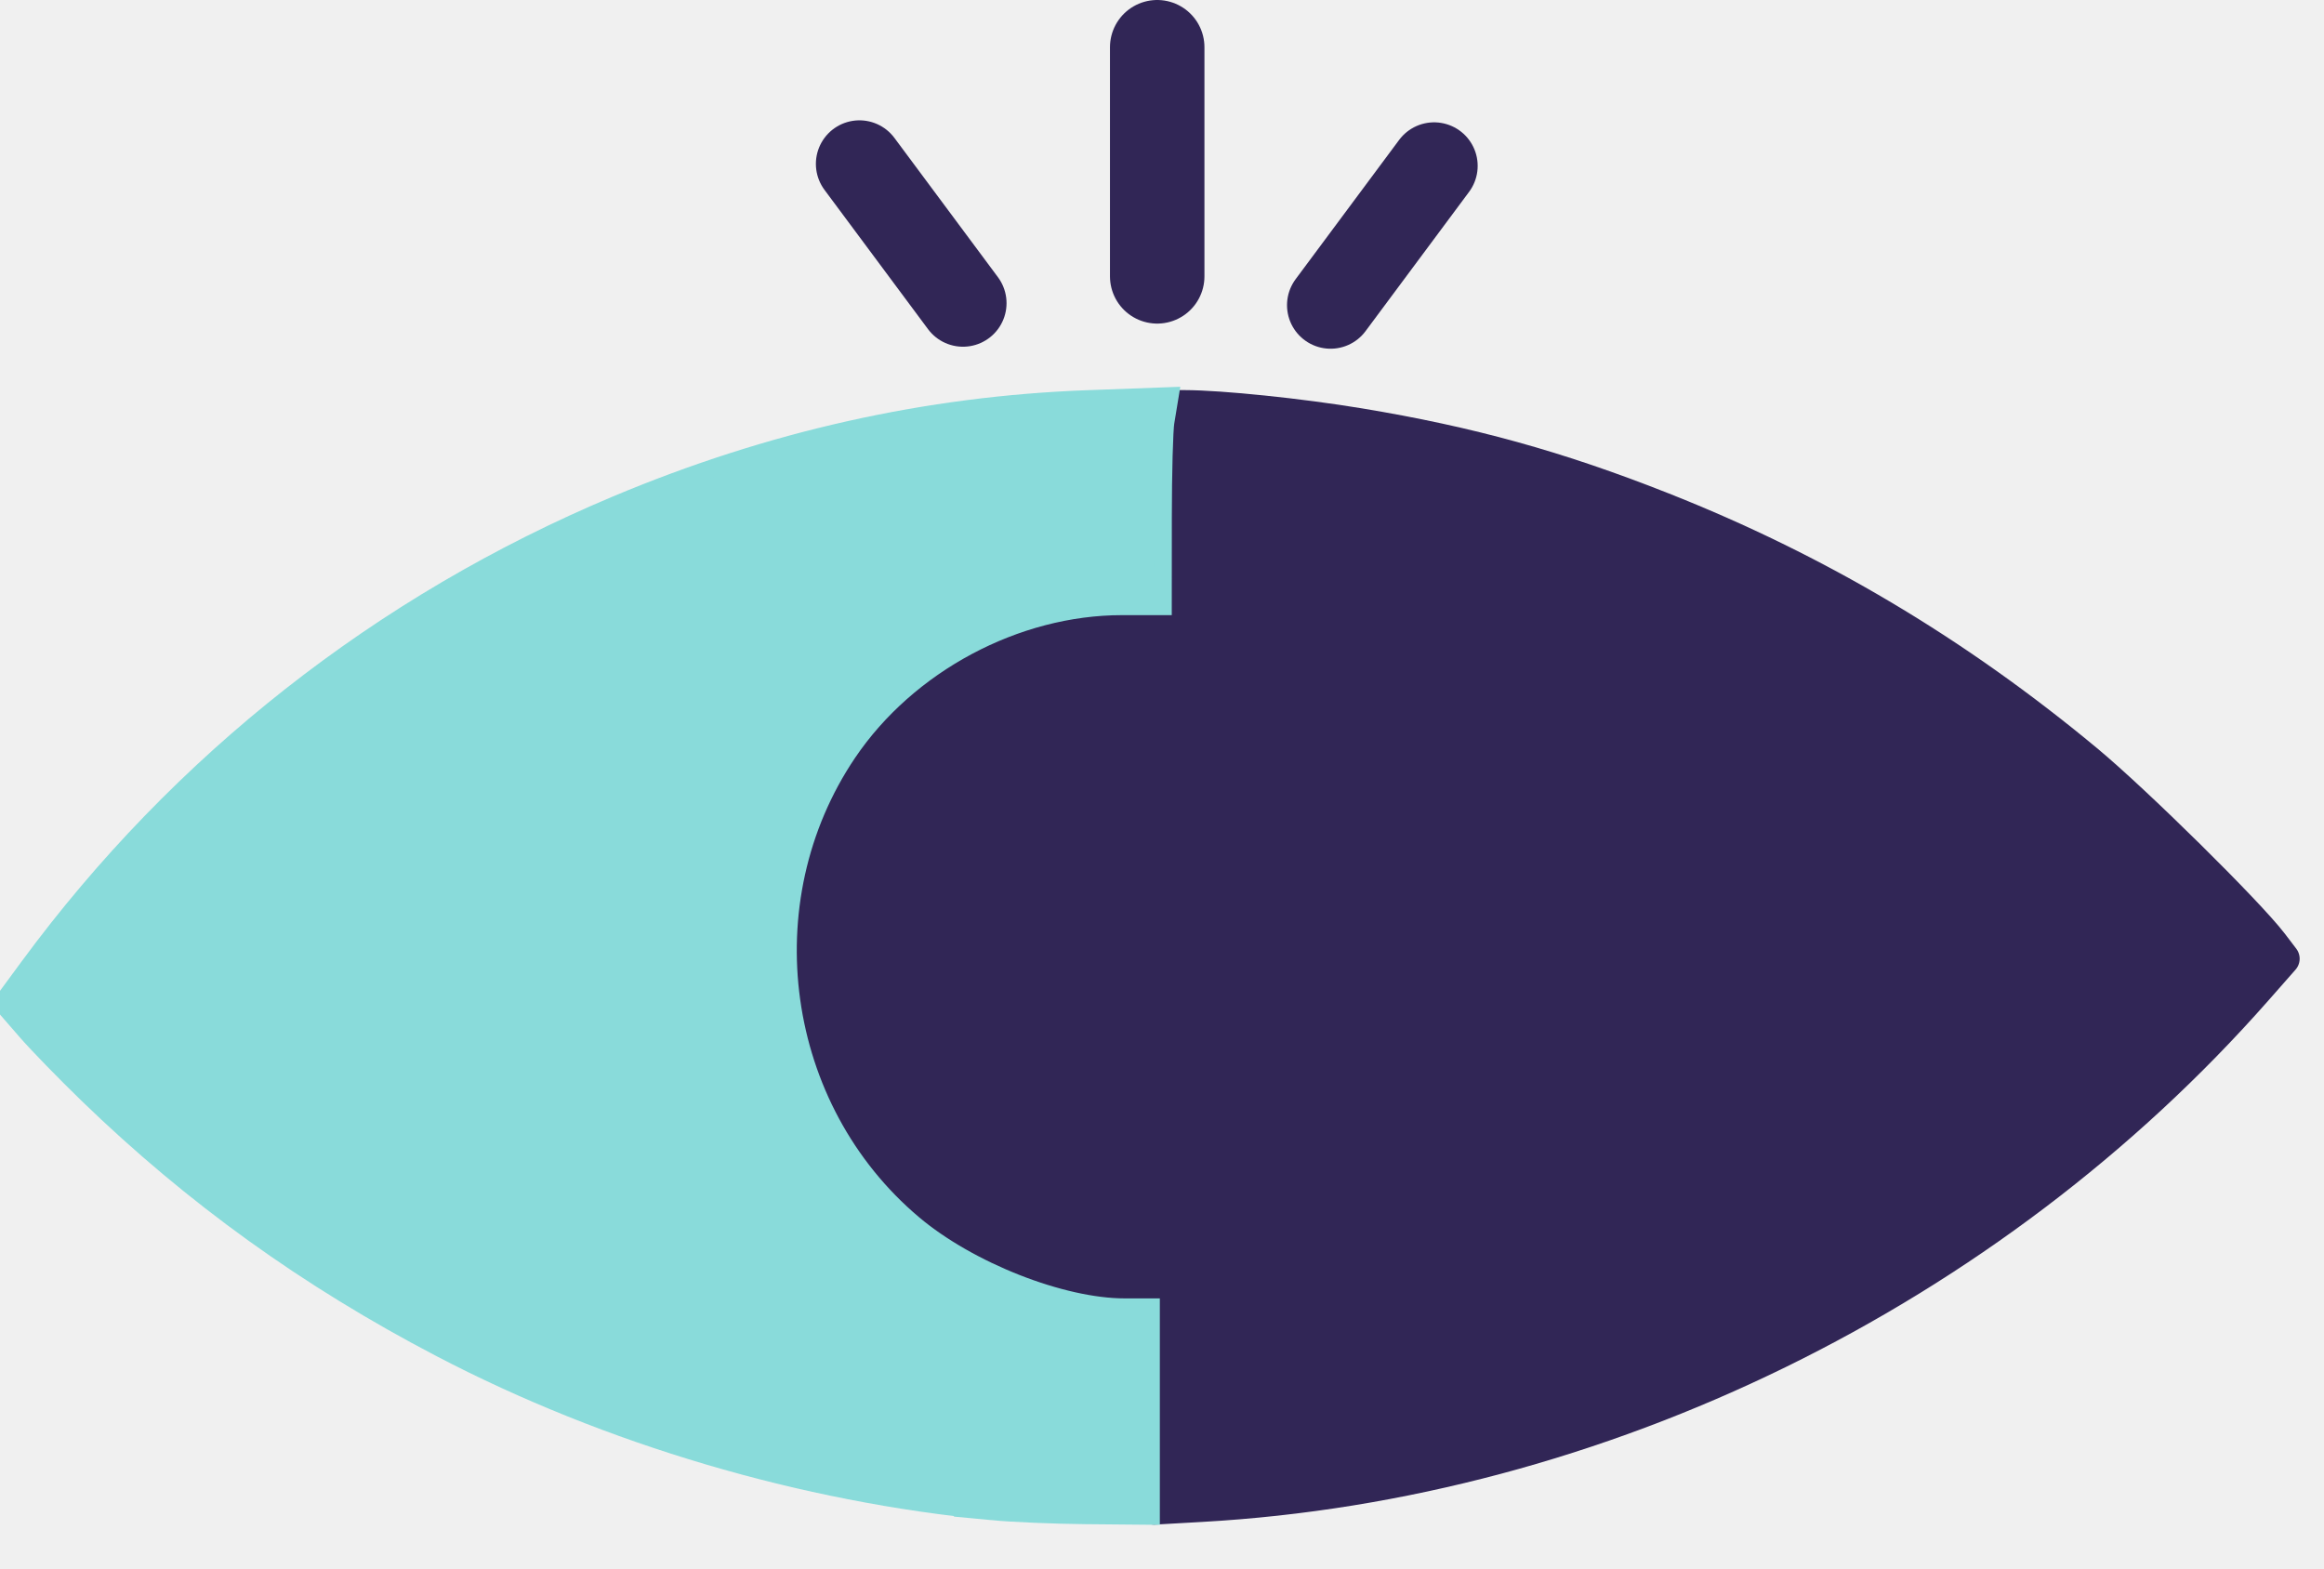
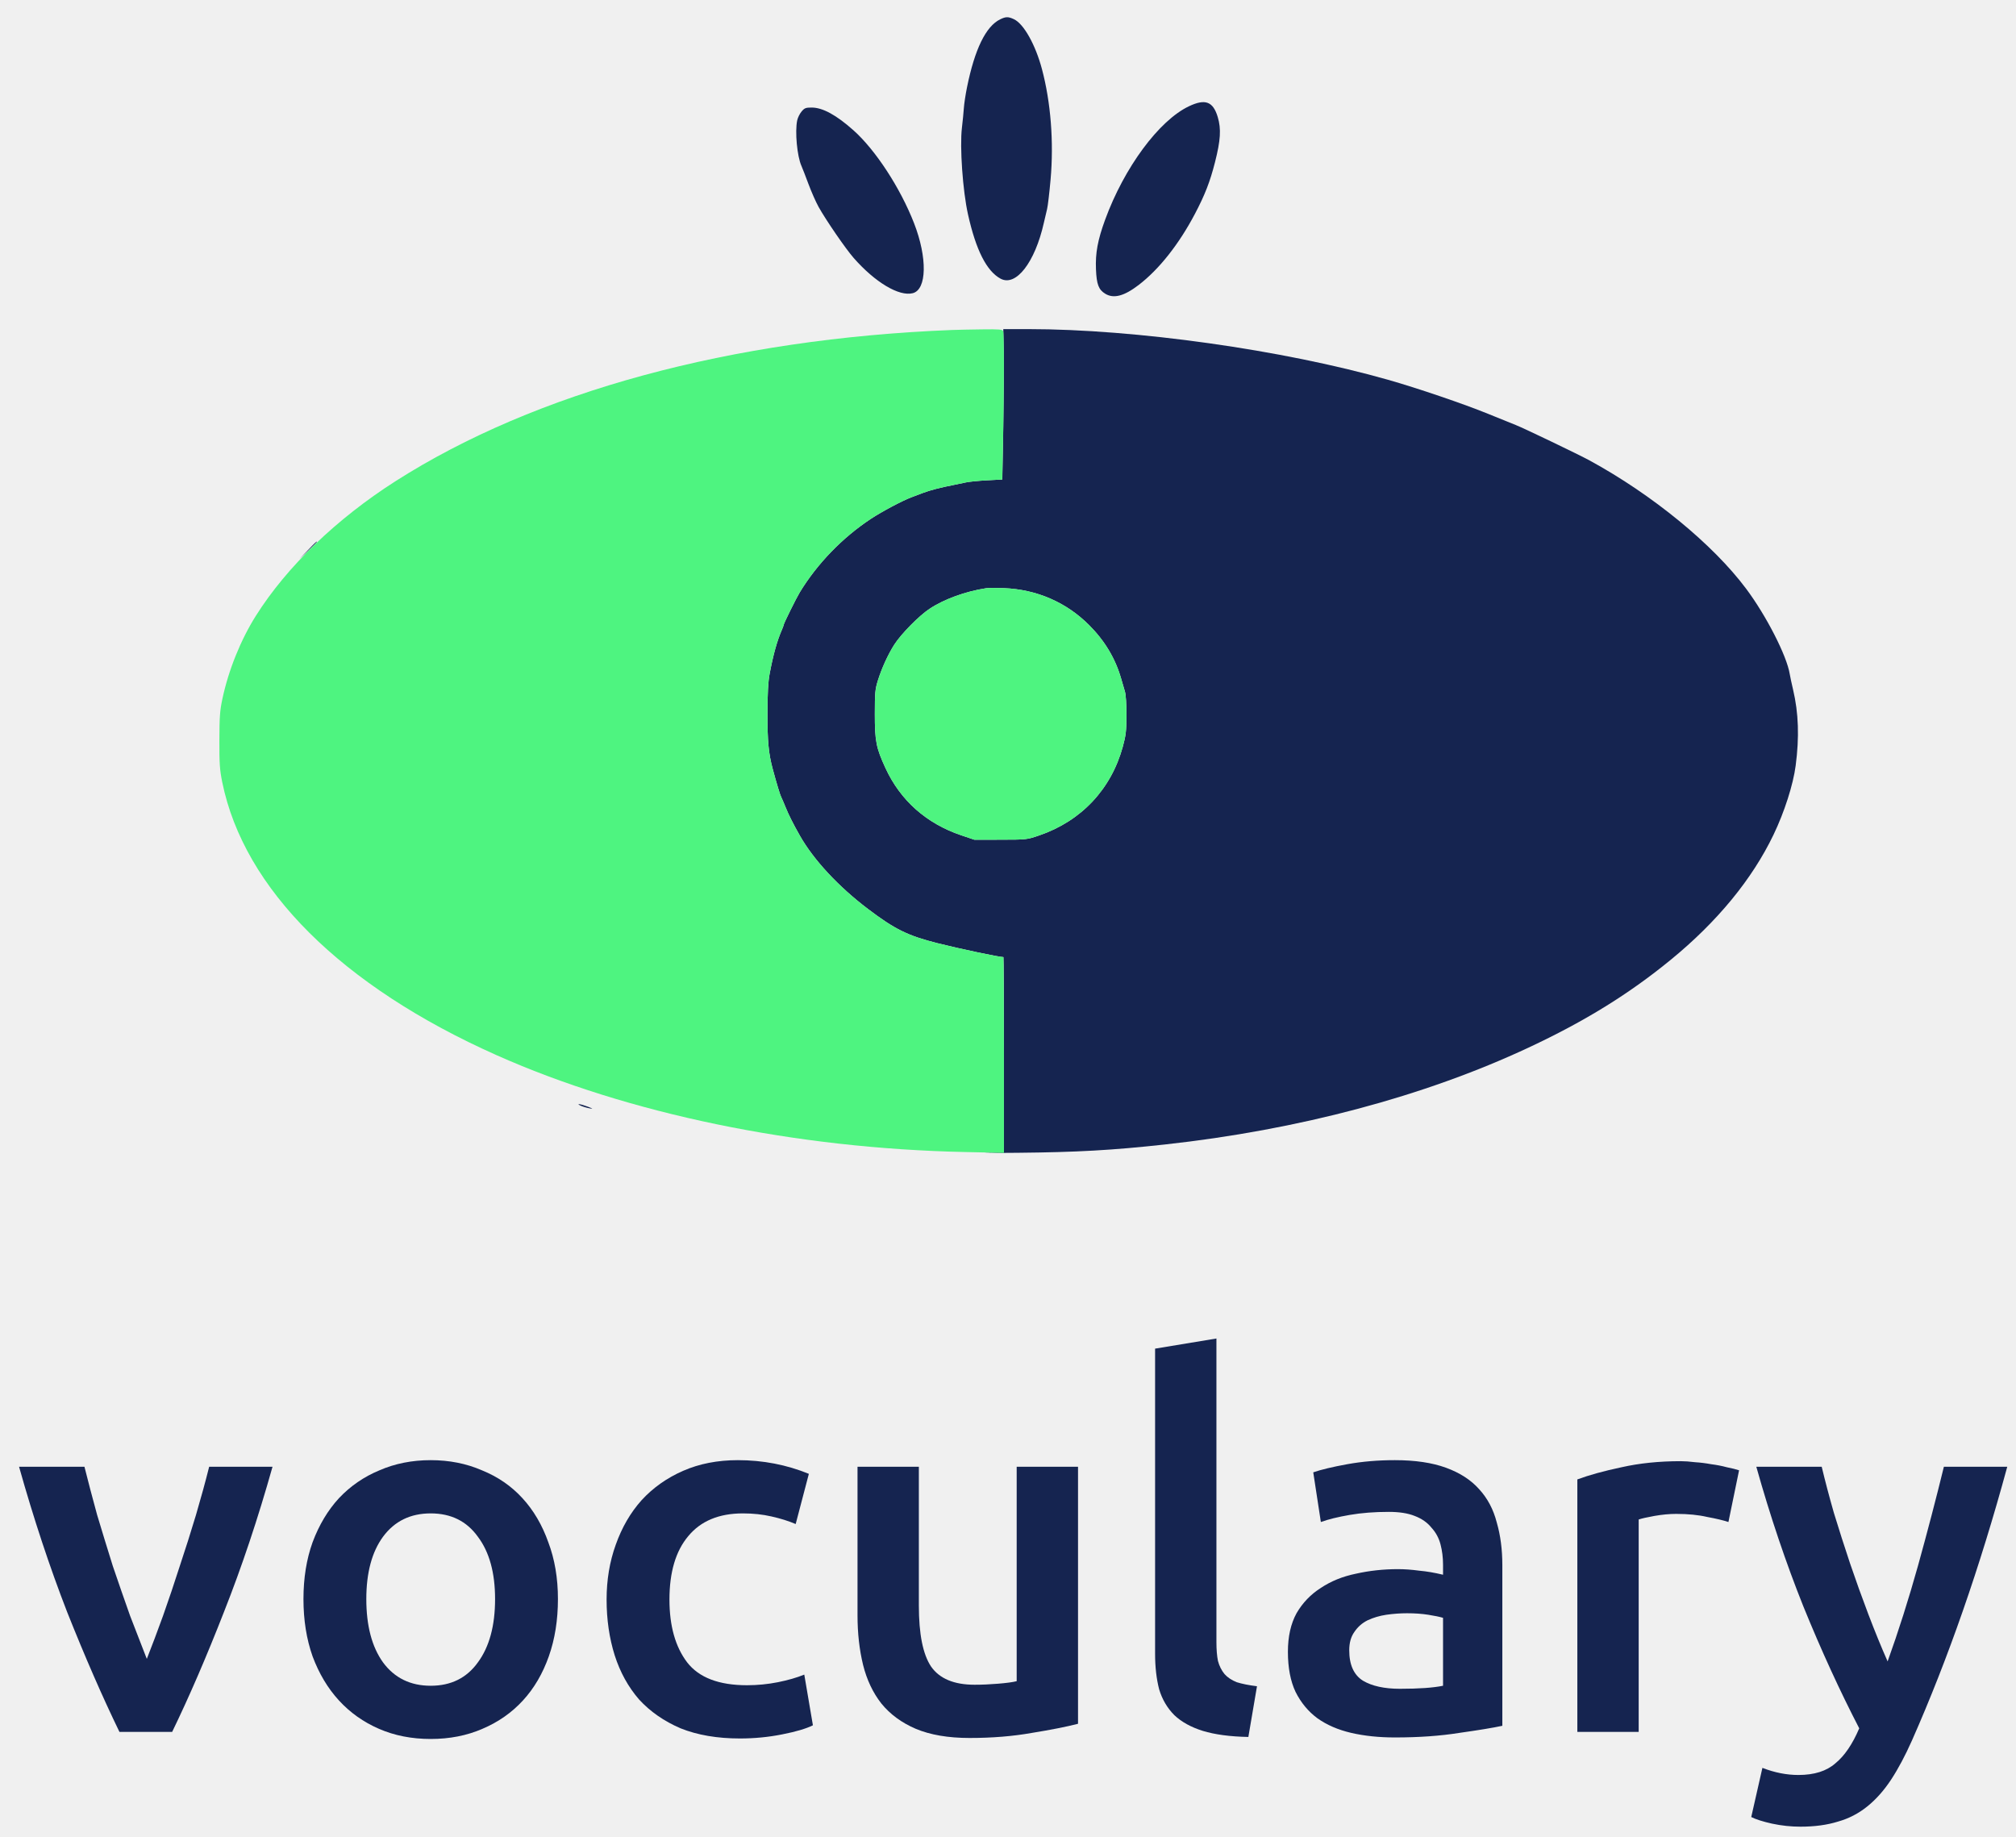
- <svg xmlns="http://www.w3.org/2000/svg" width="80mm" height="54mm" viewBox="0 0 80 54" version="1.1" id="svg5">
-   <defs id="defs2">
-     </defs>
-   <g id="layer1">
-     <path style="fill:none;stroke:#312656;stroke-width:0.349px;stroke-linecap:butt;stroke-linejoin:miter;stroke-opacity:1" d="M 0.136,34.574 C 8.339,22.387 22.512,14.433 37.188,13.781 c 13.643,-0.606 27.292,4.953 37.211,14.34 1.573,1.489 3.059,3.069 4.448,4.731" id="path122" />
-     <path style="fill:none;stroke:#312656;stroke-width:0.349px;stroke-linecap:butt;stroke-linejoin:miter;stroke-opacity:1" d="M 0.136,34.574 C 9.335,45.22 23.123,51.759 37.188,52.147 c 13.634,0.375 27.286,-4.985 37.211,-14.34 1.576,-1.486 3.063,-3.066 4.448,-4.731" id="path122-4" />
-     <path style="fill:none;stroke:#312656;stroke-width:0.232px;stroke-linecap:butt;stroke-linejoin:miter;stroke-opacity:1" d="m 39.98,13.562 -0.028,7.226 v 0 0" id="path356" />
-     <path style="fill:none;stroke:#312656;stroke-width:0.232px;stroke-linecap:butt;stroke-linejoin:miter;stroke-opacity:1" d="m 39.507,45.144 -0.028,7.226 v 0 0" id="path356-8" />
-     <path style="fill:none;stroke:#312656;stroke-width:0.265px;stroke-linecap:butt;stroke-linejoin:miter;stroke-opacity:1" d="m 39.952,20.788 c -3.418,-0.341 -6.962,0.914 -9.405,3.329 -1.592,1.574 -2.717,3.609 -3.235,5.787 -0.867,3.646 0.036,7.671 2.378,10.597 2.341,2.926 6.07,4.69 9.818,4.644" id="path390" />
-     <path style="fill:none;stroke:#312656;stroke-width:2.999;stroke-linecap:round;stroke-linejoin:bevel;stroke-dasharray:none;stroke-opacity:1;paint-order:markers fill stroke" d="m 29.585,5.642 3.564,4.795" id="path1220" />
-     <path style="fill:none;stroke:#312656;stroke-width:3.252;stroke-linecap:round;stroke-linejoin:bevel;stroke-dasharray:none;stroke-opacity:1;paint-order:markers fill stroke" d="M 39.835,1.626 V 9.514" id="path1220-4" />
-     <path style="opacity:1;fill:#312656;fill-opacity:1;stroke:#312656;stroke-width:1.14;stroke-linecap:round;stroke-linejoin:round;stroke-dasharray:none;stroke-opacity:1;paint-order:stroke fill markers" d="m 39.691,48.445 -0.037,-3.473 -1.162,-0.089 C 32.103,44.392 27.249,39.152 27.236,32.733 27.224,27.205 30.895,22.531 36.274,21.227 c 0.355,-0.086 1.353,-0.194 2.218,-0.239 l 1.573,-0.083 0.037,-3.453 0.037,-3.453 0.647,0.001 c 1.252,0.003 3.951,0.282 5.997,0.62 3.819,0.632 6.833,1.467 10.441,2.893 5.324,2.104 10.089,4.938 14.595,8.679 1.689,1.402 5.57,5.234 6.382,6.301 l 0.391,0.513 -0.932,1.059 C 68.503,44.469 55.051,51.052 41.368,51.825 l -1.64,0.093 z" id="path2377" />
-     <path style="opacity:1;fill:#89dbda;fill-opacity:1;stroke:#89dbda;stroke-width:1.227;stroke-linecap:round;stroke-linejoin:miter;stroke-dasharray:none;stroke-opacity:1;paint-order:stroke markers fill" d="M 34.185,51.723 C 27.713,51.11 21.043,49.139 15.315,46.147 10.758,43.767 6.834,40.944 3.233,37.456 2.454,36.701 1.511,35.732 1.138,35.302 L 0.46,34.521 1.244,33.456 C 6.402,26.452 13.29,21.036 21.338,17.657 c 5.263,-2.21 10.617,-3.41 16.116,-3.611 l 2.449,-0.09 -0.088,0.535 c -0.049,0.294 -0.089,1.781 -0.09,3.304 l -0.002,2.769 h -1.1 c -3.756,0 -7.571,2.038 -9.693,5.177 -3.55,5.253 -2.535,12.551 2.315,16.636 1.964,1.655 5.222,2.936 7.464,2.936 h 0.603 v 3.282 3.282 l -1.949,-0.018 c -1.072,-0.01 -2.502,-0.071 -3.179,-0.135 z" id="path3066" />
-     <path style="fill:none;stroke:#312656;stroke-width:2.999;stroke-linecap:round;stroke-linejoin:bevel;stroke-dasharray:none;stroke-opacity:1;paint-order:markers fill stroke" d="m 49.367,5.711 -3.564,4.795" id="path1220-0" />
+ <svg xmlns="http://www.w3.org/2000/svg" width="101" height="92" viewBox="0 0 101 92" fill="none">
+   <g clip-path="url(#clip0_432_373)">
+     <path fill-rule="evenodd" clip-rule="evenodd" d="M50.105 0.97C49.39 1.321 48.834 2.463 48.447 4.37C48.373 4.731 48.302 5.204 48.288 5.421C48.273 5.637 48.23 6.081 48.191 6.406C48.078 7.359 48.232 9.559 48.496 10.741C48.894 12.528 49.43 13.585 50.128 13.961C50.898 14.376 51.851 13.148 52.295 11.168C52.347 10.933 52.421 10.621 52.458 10.474C52.495 10.327 52.574 9.662 52.633 8.996C52.8 7.115 52.644 5.121 52.199 3.454C51.874 2.238 51.29 1.196 50.801 0.964C50.516 0.829 50.389 0.83 50.105 0.97ZM59.569 5.322C58.066 6.033 56.321 8.394 55.366 11.007C54.994 12.026 54.874 12.674 54.907 13.489C54.938 14.246 55.039 14.513 55.374 14.717C55.794 14.973 56.316 14.836 57.046 14.277C58.072 13.491 59.066 12.233 59.868 10.708C60.368 9.756 60.621 9.106 60.869 8.132C61.151 7.026 61.186 6.46 61.009 5.867C60.775 5.084 60.385 4.936 59.569 5.322ZM40.158 5.587C40.066 5.696 39.967 5.896 39.939 6.03C39.82 6.597 39.934 7.824 40.151 8.311C40.2 8.419 40.359 8.828 40.504 9.22C40.65 9.612 40.879 10.13 41.013 10.37C41.389 11.042 42.369 12.468 42.768 12.922C43.841 14.145 45.04 14.861 45.725 14.689C46.437 14.511 46.468 12.915 45.793 11.181C45.105 9.416 43.865 7.515 42.758 6.528C41.894 5.759 41.215 5.389 40.664 5.388C40.367 5.388 40.304 5.412 40.158 5.587ZM50.287 17.621C50.299 18.244 50.288 19.939 50.263 21.388L50.216 24.022L49.439 24.064C49.012 24.087 48.535 24.135 48.38 24.17C48.224 24.206 47.949 24.264 47.768 24.298C47.125 24.422 46.581 24.564 46.225 24.7C46.026 24.776 45.776 24.872 45.668 24.911C45.218 25.078 44.181 25.629 43.63 25.993C42.2 26.938 40.944 28.237 40.067 29.677C39.897 29.956 39.263 31.238 39.263 31.302C39.263 31.326 39.222 31.438 39.172 31.552C38.931 32.104 38.736 32.803 38.557 33.762C38.483 34.158 38.452 34.732 38.45 35.733C38.447 37.139 38.505 37.75 38.712 38.524C38.902 39.232 39.085 39.836 39.14 39.936C39.169 39.99 39.271 40.227 39.366 40.462C39.512 40.825 39.756 41.309 40.078 41.874C40.767 43.085 42.004 44.416 43.481 45.535C44.83 46.557 45.472 46.874 46.956 47.25C48.044 47.525 50.054 47.949 50.271 47.949C50.285 47.949 50.297 50.15 50.297 52.841V57.732L49.492 57.754C49.05 57.766 49.722 57.766 50.987 57.753C53.966 57.724 55.721 57.626 58.341 57.339C65.063 56.603 71.355 54.928 76.585 52.481C79.399 51.164 81.605 49.802 83.707 48.081C86.033 46.177 87.78 44.051 88.85 41.823C89.397 40.685 89.836 39.316 89.961 38.36C90.149 36.928 90.108 35.724 89.832 34.55C89.759 34.243 89.684 33.891 89.664 33.767C89.519 32.859 88.49 30.845 87.479 29.493C85.819 27.271 82.79 24.789 79.644 23.072C79.108 22.779 76.336 21.448 75.945 21.296C75.765 21.226 75.144 20.975 74.566 20.738C73.355 20.243 71.019 19.447 69.542 19.027C64.277 17.529 56.892 16.489 51.512 16.488L50.264 16.488L50.287 17.621ZM15.418 27.572L14.993 28.015L15.437 27.59C15.68 27.356 15.88 27.157 15.88 27.147C15.88 27.098 15.813 27.16 15.418 27.572ZM49.41 29.468C48.37 29.627 47.294 30.019 46.567 30.502C46.037 30.854 45.144 31.762 44.803 32.295C44.491 32.783 44.175 33.473 43.982 34.09C43.844 34.531 43.828 34.709 43.828 35.765C43.827 37.125 43.894 37.467 44.362 38.48C45.111 40.104 46.413 41.259 48.162 41.849L48.819 42.071L50.133 42.068C51.441 42.066 51.449 42.065 52.07 41.851C54.171 41.131 55.668 39.539 56.252 37.407C56.406 36.842 56.432 36.623 56.435 35.831C56.437 35.294 56.405 34.802 56.359 34.649C56.316 34.504 56.229 34.209 56.167 33.992C55.877 32.987 55.353 32.11 54.571 31.324C53.43 30.177 51.941 29.529 50.297 29.465C49.918 29.45 49.519 29.451 49.41 29.468ZM29.115 55.402C29.223 55.449 29.415 55.505 29.542 55.527C29.73 55.56 29.713 55.545 29.443 55.441C29.076 55.301 28.807 55.269 29.115 55.402Z" fill="#152450" />
+     <path fill-rule="evenodd" clip-rule="evenodd" d="M47.703 16.532C36.638 16.966 26.836 19.628 19.821 24.103C16.859 25.992 14.37 28.391 12.82 30.849C12.061 32.053 11.45 33.567 11.142 35.01C11.017 35.595 10.994 35.908 10.991 37.079C10.987 38.259 11.008 38.563 11.134 39.185C12.22 44.535 17.114 49.406 24.88 52.864C31.482 55.803 39.86 57.536 48.343 57.715L50.297 57.757V52.853C50.297 50.156 50.285 47.949 50.271 47.949C50.054 47.949 48.044 47.525 46.956 47.25C45.472 46.874 44.83 46.557 43.481 45.535C42.004 44.416 40.767 43.085 40.078 41.874C39.756 41.309 39.512 40.825 39.366 40.462C39.271 40.227 39.169 39.99 39.14 39.936C39.085 39.836 38.902 39.232 38.712 38.524C38.505 37.75 38.447 37.139 38.45 35.733C38.452 34.732 38.483 34.158 38.557 33.762C38.736 32.803 38.931 32.104 39.172 31.552C39.222 31.438 39.263 31.326 39.263 31.302C39.263 31.238 39.897 29.956 40.067 29.677C40.944 28.237 42.2 26.938 43.63 25.993C44.181 25.629 45.218 25.078 45.668 24.912C45.776 24.872 46.026 24.777 46.225 24.7C46.581 24.564 47.125 24.422 47.768 24.298C47.949 24.264 48.224 24.206 48.38 24.17C48.535 24.135 49.011 24.087 49.437 24.064L50.211 24.022L50.254 22.051C50.308 19.58 50.31 16.729 50.257 16.592C50.223 16.502 50.074 16.49 49.19 16.501C48.625 16.508 47.955 16.522 47.703 16.532ZM49.41 29.468C48.37 29.627 47.294 30.019 46.567 30.502C46.037 30.854 45.144 31.762 44.803 32.295C44.491 32.783 44.175 33.473 43.982 34.09C43.845 34.531 43.828 34.709 43.828 35.765C43.827 37.126 43.895 37.467 44.362 38.48C45.111 40.104 46.413 41.259 48.162 41.849L48.819 42.071L50.133 42.068C51.441 42.066 51.449 42.065 52.07 41.851C54.171 41.131 55.668 39.539 56.252 37.407C56.406 36.842 56.432 36.623 56.435 35.831C56.437 35.294 56.405 34.802 56.359 34.649C56.316 34.504 56.229 34.209 56.167 33.992C55.877 32.987 55.353 32.11 54.571 31.324C53.43 30.177 51.941 29.529 50.297 29.465C49.918 29.45 49.519 29.451 49.41 29.468Z" fill="#4EF480" />
  </g>
+   <g clip-path="url(#clip1_432_373)">
+     <path d="M5.984 86.765C5.137 85.021 4.265 83.023 3.368 80.771C2.487 78.502 1.683 76.073 0.955 73.482H4.231C4.418 74.227 4.629 75.031 4.866 75.895C5.12 76.742 5.383 77.597 5.653 78.46C5.941 79.307 6.229 80.136 6.517 80.949C6.822 81.745 7.101 82.464 7.355 83.108C7.609 82.464 7.88 81.745 8.168 80.949C8.456 80.136 8.735 79.307 9.006 78.46C9.294 77.597 9.565 76.742 9.819 75.895C10.072 75.031 10.293 74.227 10.479 73.482H13.653C12.925 76.073 12.113 78.502 11.215 80.771C10.335 83.023 9.471 85.021 8.625 86.765H5.984Z" fill="#152450" />
+     <path d="M27.952 80.111C27.952 81.161 27.8 82.117 27.495 82.981C27.19 83.844 26.759 84.581 26.2 85.19C25.641 85.8 24.964 86.274 24.168 86.612C23.389 86.951 22.526 87.12 21.578 87.12C20.63 87.12 19.766 86.951 18.987 86.612C18.208 86.274 17.54 85.8 16.981 85.19C16.422 84.581 15.982 83.844 15.66 82.981C15.355 82.117 15.203 81.161 15.203 80.111C15.203 79.061 15.355 78.113 15.66 77.266C15.982 76.403 16.422 75.666 16.981 75.057C17.557 74.447 18.234 73.982 19.013 73.66C19.791 73.322 20.646 73.152 21.578 73.152C22.509 73.152 23.364 73.322 24.143 73.66C24.939 73.982 25.616 74.447 26.174 75.057C26.733 75.666 27.165 76.403 27.47 77.266C27.791 78.113 27.952 79.061 27.952 80.111ZM24.803 80.111C24.803 78.79 24.515 77.749 23.94 76.987C23.381 76.208 22.594 75.819 21.578 75.819C20.562 75.819 19.766 76.208 19.19 76.987C18.632 77.749 18.352 78.79 18.352 80.111C18.352 81.448 18.632 82.507 19.19 83.285C19.766 84.064 20.562 84.454 21.578 84.454C22.594 84.454 23.381 84.064 23.94 83.285C24.515 82.507 24.803 81.448 24.803 80.111Z" fill="#152450" />
+     <path d="M30.39 80.136C30.39 79.154 30.542 78.24 30.847 77.393C31.152 76.53 31.583 75.785 32.142 75.159C32.718 74.532 33.412 74.041 34.225 73.686C35.037 73.33 35.952 73.152 36.967 73.152C38.22 73.152 39.406 73.381 40.523 73.838L39.863 76.352C39.507 76.2 39.101 76.073 38.644 75.971C38.203 75.87 37.729 75.819 37.221 75.819C36.019 75.819 35.105 76.2 34.478 76.962C33.852 77.707 33.539 78.765 33.539 80.136C33.539 81.457 33.835 82.507 34.428 83.285C35.02 84.047 36.019 84.428 37.425 84.428C37.949 84.428 38.466 84.377 38.974 84.276C39.482 84.174 39.922 84.047 40.294 83.895L40.726 86.435C40.388 86.604 39.871 86.756 39.177 86.892C38.5 87.027 37.797 87.095 37.069 87.095C35.935 87.095 34.944 86.926 34.098 86.587C33.268 86.231 32.574 85.749 32.015 85.139C31.473 84.513 31.067 83.776 30.796 82.93C30.525 82.066 30.39 81.135 30.39 80.136Z" fill="#152450" />
+     <path d="M54.008 86.359C53.416 86.511 52.646 86.663 51.697 86.816C50.749 86.985 49.708 87.07 48.574 87.07C47.507 87.07 46.61 86.917 45.882 86.612C45.17 86.308 44.595 85.884 44.155 85.343C43.731 84.801 43.426 84.157 43.24 83.412C43.054 82.65 42.961 81.821 42.961 80.924V73.482H46.034V80.441C46.034 81.863 46.237 82.879 46.644 83.489C47.067 84.098 47.795 84.403 48.828 84.403C49.2 84.403 49.59 84.386 49.996 84.352C50.419 84.318 50.732 84.276 50.935 84.225V73.482H54.008V86.359Z" fill="#152450" />
+     <path d="M62.542 87.019C61.628 87.002 60.866 86.9 60.256 86.714C59.664 86.528 59.19 86.265 58.834 85.927C58.479 85.571 58.225 85.139 58.072 84.632C57.937 84.107 57.869 83.514 57.869 82.854V67.565L60.942 67.057V82.27C60.942 82.642 60.968 82.955 61.018 83.209C61.086 83.463 61.196 83.683 61.349 83.87C61.501 84.039 61.704 84.174 61.958 84.276C62.229 84.361 62.568 84.428 62.974 84.479L62.542 87.019Z" fill="#152450" />
+     <path d="M70.136 84.606C71.084 84.606 71.804 84.555 72.295 84.454V81.051C72.126 81 71.88 80.949 71.558 80.898C71.237 80.847 70.881 80.822 70.492 80.822C70.153 80.822 69.806 80.847 69.45 80.898C69.112 80.949 68.799 81.042 68.511 81.177C68.24 81.313 68.02 81.508 67.85 81.762C67.681 81.999 67.596 82.303 67.596 82.676C67.596 83.404 67.825 83.912 68.282 84.2C68.739 84.471 69.357 84.606 70.136 84.606ZM69.882 73.152C70.898 73.152 71.753 73.279 72.447 73.533C73.141 73.787 73.692 74.143 74.098 74.6C74.521 75.057 74.818 75.616 74.987 76.276C75.173 76.919 75.266 77.63 75.266 78.409V86.46C74.792 86.562 74.073 86.68 73.108 86.816C72.159 86.968 71.084 87.044 69.882 87.044C69.086 87.044 68.358 86.968 67.698 86.816C67.038 86.663 66.471 86.418 65.996 86.079C65.539 85.74 65.175 85.3 64.904 84.758C64.65 84.217 64.523 83.548 64.523 82.752C64.523 81.99 64.667 81.347 64.955 80.822C65.26 80.297 65.666 79.874 66.174 79.552C66.682 79.213 67.266 78.977 67.927 78.841C68.604 78.689 69.306 78.612 70.034 78.612C70.373 78.612 70.729 78.638 71.101 78.689C71.474 78.722 71.872 78.79 72.295 78.892V78.384C72.295 78.028 72.252 77.69 72.168 77.368C72.083 77.046 71.931 76.767 71.711 76.53C71.508 76.276 71.228 76.081 70.873 75.946C70.534 75.81 70.102 75.743 69.577 75.743C68.866 75.743 68.214 75.793 67.622 75.895C67.029 75.997 66.547 76.115 66.174 76.251L65.793 73.762C66.183 73.626 66.75 73.491 67.495 73.355C68.24 73.22 69.036 73.152 69.882 73.152Z" fill="#152450" />
+     <path d="M86.593 76.251C86.339 76.166 85.983 76.081 85.526 75.997C85.086 75.895 84.569 75.844 83.977 75.844C83.638 75.844 83.274 75.878 82.885 75.946C82.512 76.013 82.25 76.073 82.097 76.124V86.765H79.024V74.117C79.617 73.897 80.353 73.694 81.234 73.508C82.131 73.305 83.122 73.203 84.205 73.203C84.409 73.203 84.646 73.22 84.916 73.254C85.187 73.271 85.458 73.305 85.729 73.355C86 73.389 86.263 73.44 86.516 73.508C86.77 73.558 86.974 73.609 87.126 73.66L86.593 76.251Z" fill="#152450" />
+     <path d="M100.562 73.482C99.19 78.528 97.599 83.099 95.787 87.197C95.448 87.959 95.101 88.61 94.746 89.152C94.39 89.694 93.992 90.143 93.552 90.498C93.112 90.854 92.621 91.108 92.079 91.26C91.537 91.429 90.911 91.514 90.2 91.514C89.726 91.514 89.252 91.463 88.778 91.362C88.32 91.26 87.973 91.15 87.736 91.031L88.295 88.568C88.905 88.805 89.506 88.924 90.098 88.924C90.894 88.924 91.512 88.729 91.952 88.339C92.409 87.967 92.807 87.383 93.146 86.587C92.181 84.725 91.249 82.693 90.352 80.492C89.472 78.291 88.684 75.954 87.99 73.482H91.266C91.436 74.193 91.639 74.964 91.876 75.793C92.13 76.623 92.401 77.47 92.689 78.333C92.977 79.18 93.281 80.026 93.603 80.873C93.925 81.719 94.246 82.507 94.568 83.235C95.11 81.728 95.618 80.128 96.092 78.435C96.566 76.725 96.998 75.074 97.387 73.482H100.562Z" fill="#152450" />
+   </g>
+   <defs>
+     <clipPath id="clip0_432_373">
+       <rect width="80" height="57.668" fill="white" transform="translate(10.625 0.461609)" />
+     </clipPath>
+     <clipPath id="clip1_432_373">
+       <rect width="100" height="25.794" fill="white" transform="translate(0.625 66.1299)" />
+     </clipPath>
+   </defs>
</svg>
